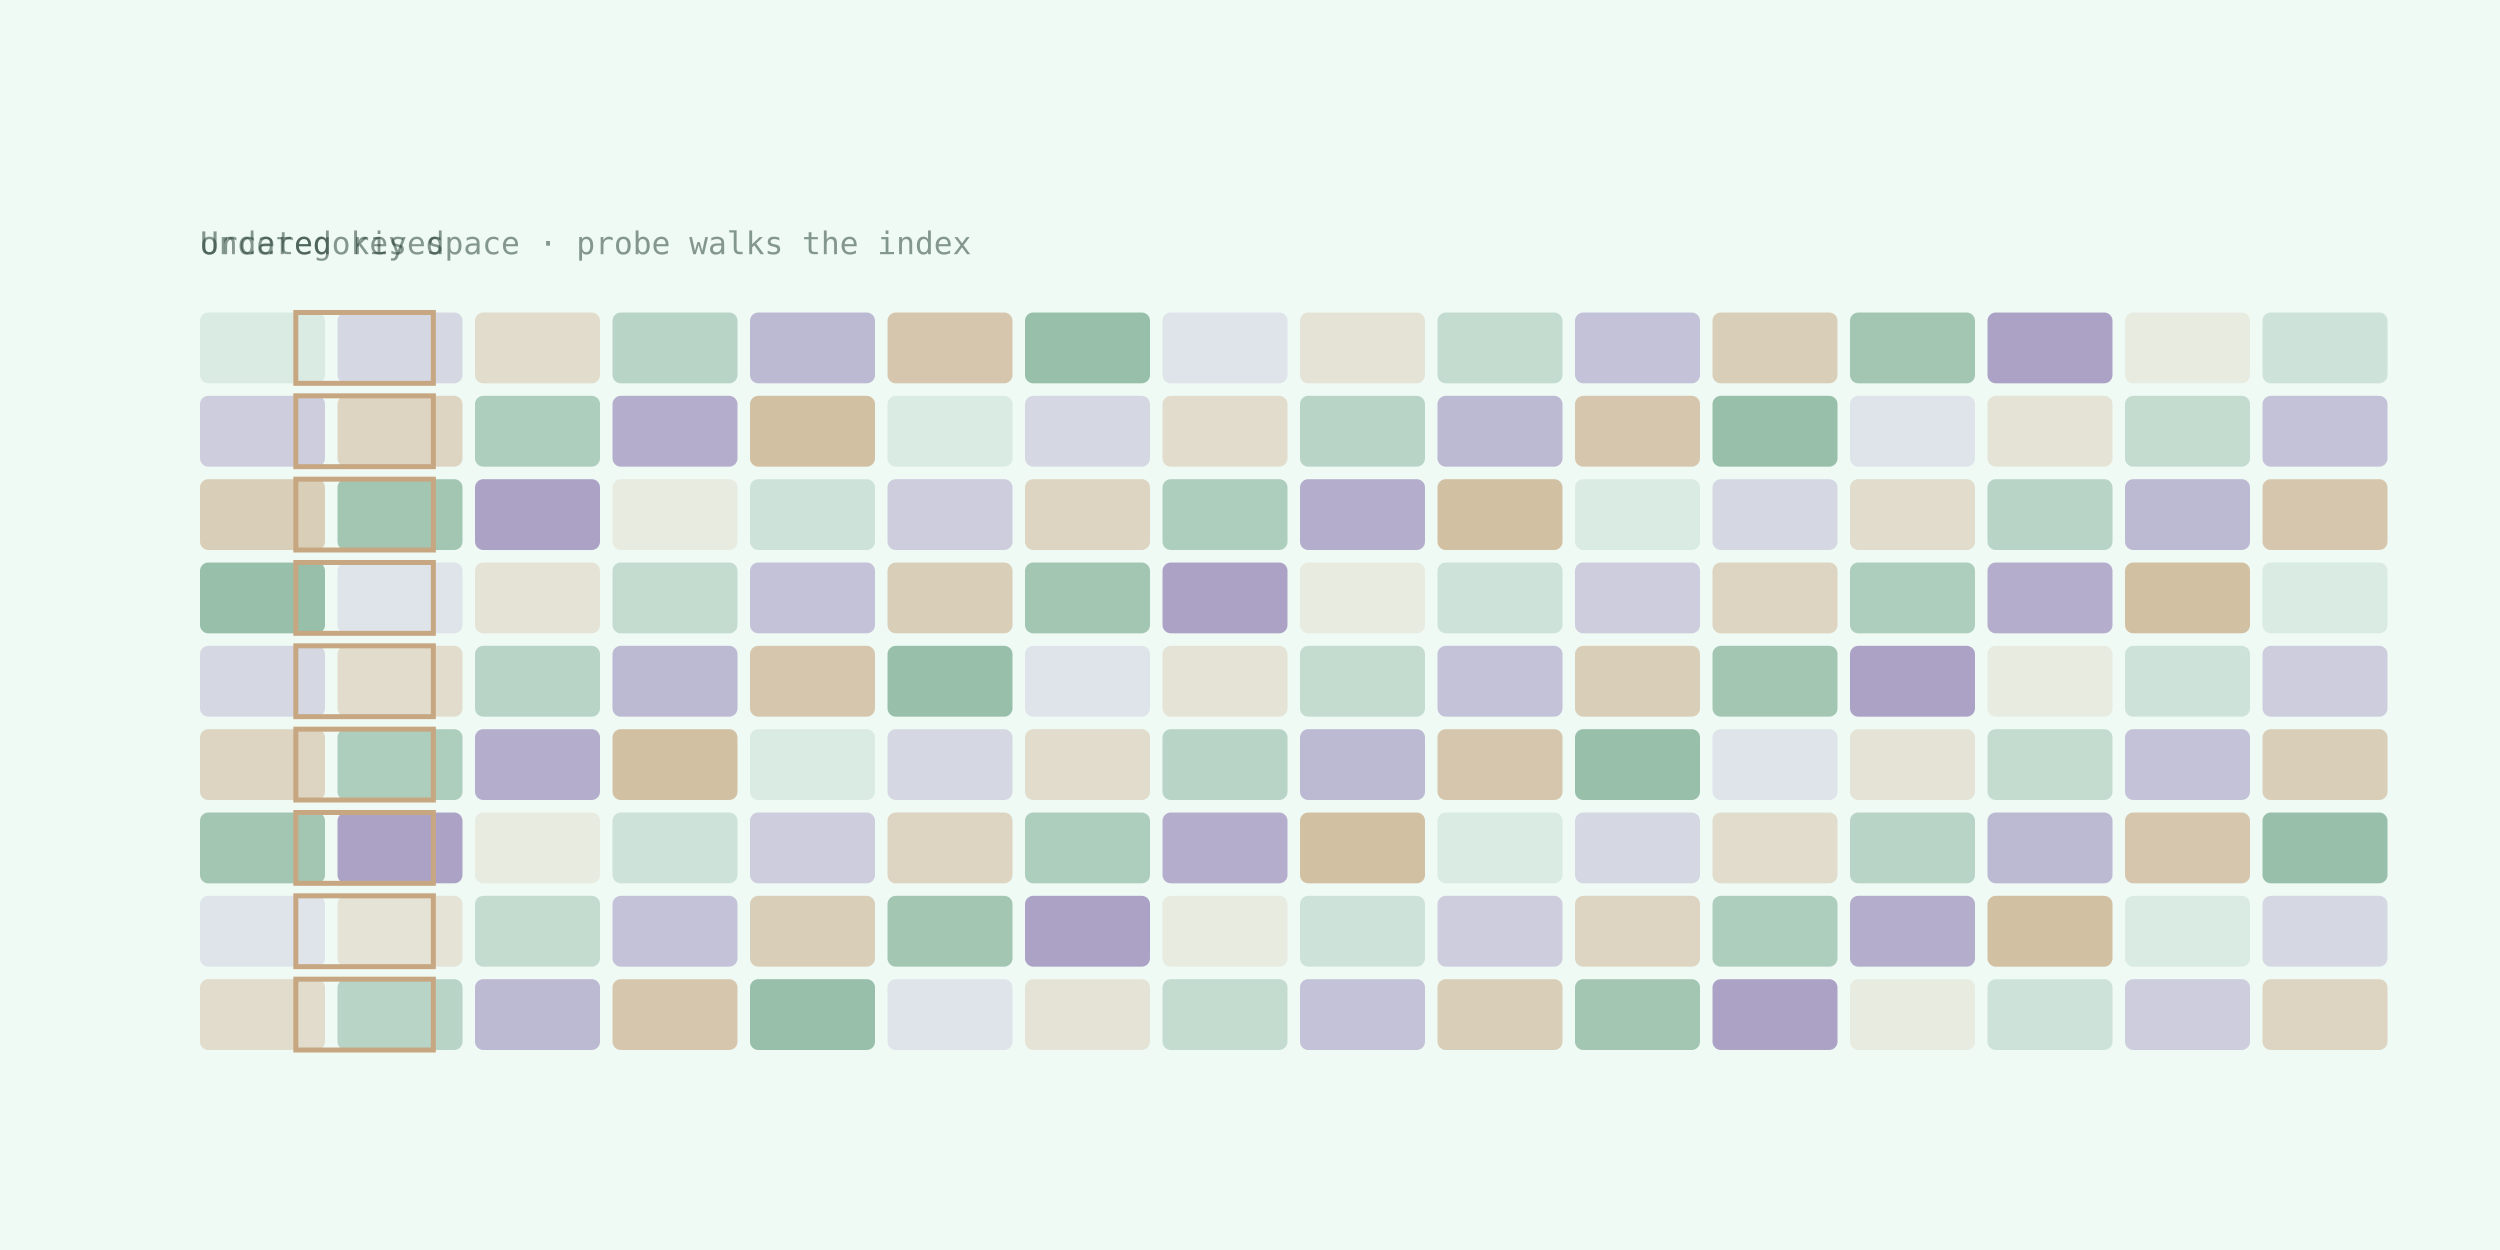
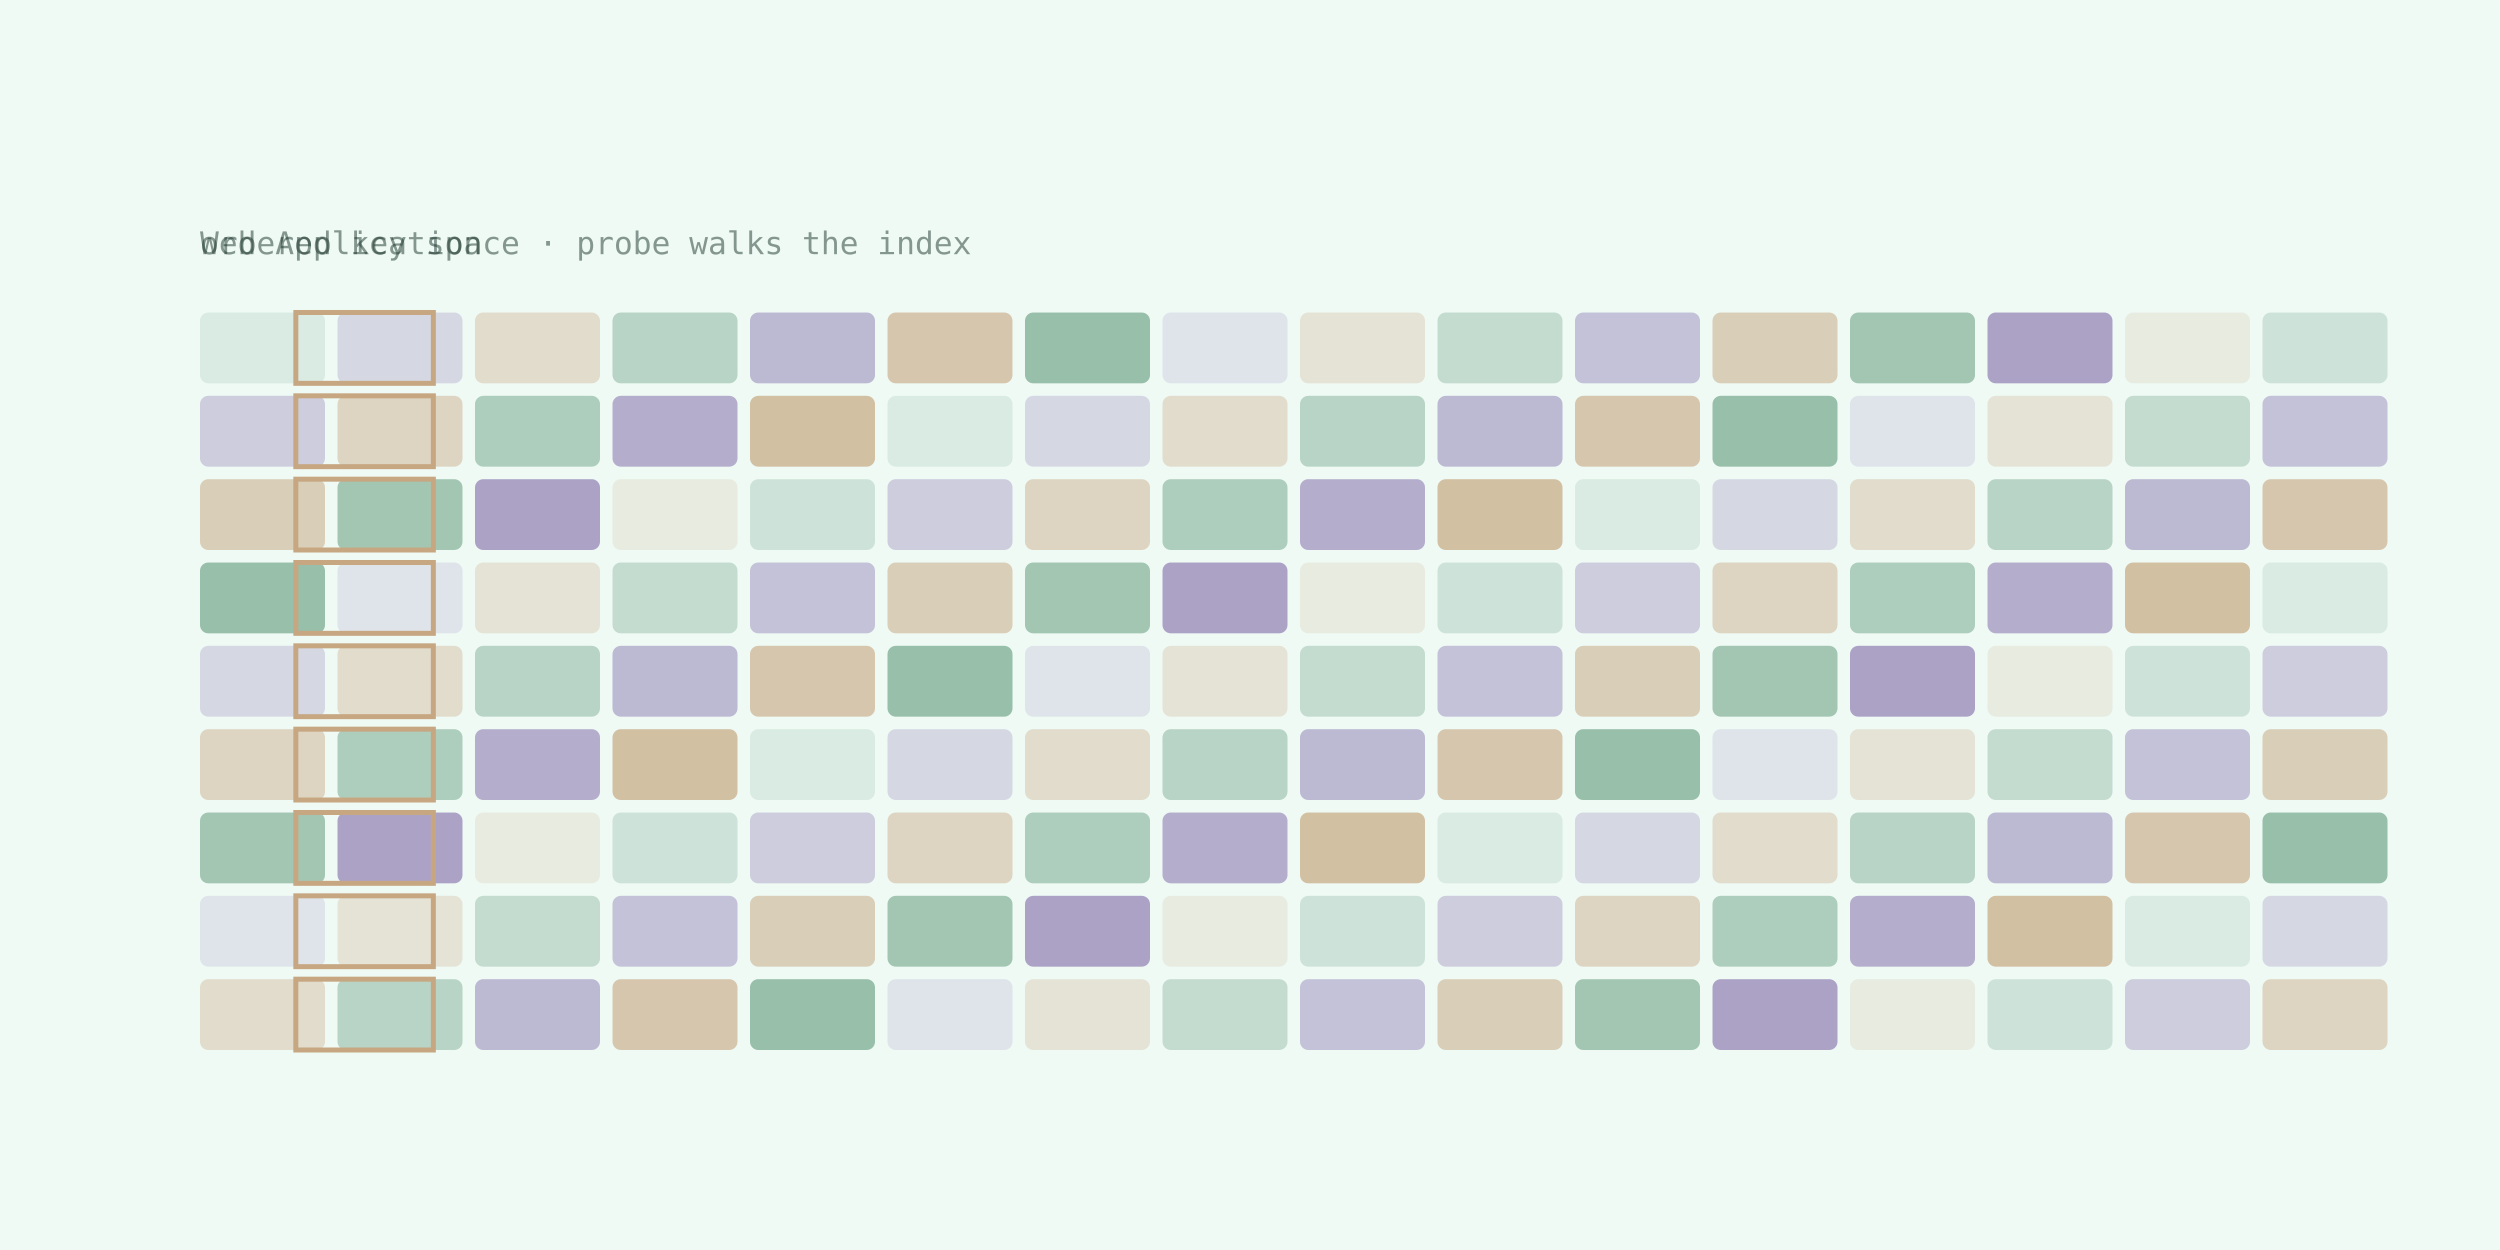
<svg xmlns="http://www.w3.org/2000/svg" viewBox="0 0 1200 600" width="1200" height="600" role="img" aria-label="access-layer domain model">
  <rect width="1200" height="600" fill="#effaf5" />
  <defs>
    <linearGradient id="gd" x1="0" y1="0" x2="1" y2="1">
      <stop offset="0%" stop-color="#74a68b" />
      <stop offset="100%" stop-color="#907eb3" />
    </linearGradient>
  </defs>
  <rect x="96.00" y="150.00" width="60.00" height="34.00" rx="4.00" fill="#74a68b" opacity="0.18" />
  <rect x="162.00" y="150.00" width="60.00" height="34.00" rx="4.00" fill="#907eb3" opacity="0.27" />
  <rect x="228.00" y="150.00" width="60.00" height="34.00" rx="4.00" fill="#c7a781" opacity="0.36" />
  <rect x="294.00" y="150.00" width="60.00" height="34.00" rx="4.00" fill="#74a68b" opacity="0.45" />
  <rect x="360.00" y="150.00" width="60.00" height="34.00" rx="4.00" fill="#907eb3" opacity="0.53" />
  <rect x="426.00" y="150.00" width="60.00" height="34.00" rx="4.00" fill="#c7a781" opacity="0.62" />
  <rect x="492.00" y="150.00" width="60.00" height="34.00" rx="4.00" fill="#74a68b" opacity="0.71" />
  <rect x="558.00" y="150.00" width="60.00" height="34.00" rx="4.00" fill="#907eb3" opacity="0.18" />
  <rect x="624.00" y="150.00" width="60.00" height="34.00" rx="4.00" fill="#c7a781" opacity="0.27" />
  <rect x="690.00" y="150.00" width="60.00" height="34.00" rx="4.00" fill="#74a68b" opacity="0.36" />
  <rect x="756.00" y="150.00" width="60.00" height="34.00" rx="4.00" fill="#907eb3" opacity="0.45" />
  <rect x="822.00" y="150.00" width="60.00" height="34.00" rx="4.00" fill="#c7a781" opacity="0.53" />
  <rect x="888.00" y="150.00" width="60.00" height="34.00" rx="4.00" fill="#74a68b" opacity="0.62" />
  <rect x="954.00" y="150.00" width="60.00" height="34.00" rx="4.00" fill="#907eb3" opacity="0.71" />
  <rect x="1020.00" y="150.00" width="60.00" height="34.00" rx="4.00" fill="#c7a781" opacity="0.18" />
  <rect x="1086.00" y="150.00" width="60.00" height="34.00" rx="4.00" fill="#74a68b" opacity="0.27" />
  <rect x="96.00" y="190.00" width="60.00" height="34.00" rx="4.00" fill="#907eb3" opacity="0.36" />
  <rect x="162.00" y="190.00" width="60.00" height="34.00" rx="4.00" fill="#c7a781" opacity="0.45" />
  <rect x="228.00" y="190.00" width="60.00" height="34.00" rx="4.00" fill="#74a68b" opacity="0.53" />
  <rect x="294.00" y="190.00" width="60.00" height="34.00" rx="4.00" fill="#907eb3" opacity="0.62" />
  <rect x="360.00" y="190.00" width="60.00" height="34.00" rx="4.00" fill="#c7a781" opacity="0.71" />
  <rect x="426.00" y="190.00" width="60.00" height="34.00" rx="4.00" fill="#74a68b" opacity="0.18" />
  <rect x="492.00" y="190.00" width="60.00" height="34.00" rx="4.00" fill="#907eb3" opacity="0.27" />
  <rect x="558.00" y="190.00" width="60.00" height="34.00" rx="4.00" fill="#c7a781" opacity="0.36" />
  <rect x="624.00" y="190.00" width="60.00" height="34.00" rx="4.00" fill="#74a68b" opacity="0.45" />
  <rect x="690.00" y="190.00" width="60.00" height="34.00" rx="4.00" fill="#907eb3" opacity="0.53" />
  <rect x="756.00" y="190.00" width="60.00" height="34.00" rx="4.00" fill="#c7a781" opacity="0.62" />
  <rect x="822.00" y="190.00" width="60.00" height="34.00" rx="4.00" fill="#74a68b" opacity="0.71" />
  <rect x="888.00" y="190.00" width="60.00" height="34.00" rx="4.00" fill="#907eb3" opacity="0.18" />
  <rect x="954.00" y="190.00" width="60.00" height="34.00" rx="4.00" fill="#c7a781" opacity="0.27" />
  <rect x="1020.00" y="190.00" width="60.00" height="34.00" rx="4.00" fill="#74a68b" opacity="0.36" />
  <rect x="1086.00" y="190.00" width="60.00" height="34.00" rx="4.00" fill="#907eb3" opacity="0.45" />
  <rect x="96.00" y="230.00" width="60.00" height="34.00" rx="4.00" fill="#c7a781" opacity="0.53" />
  <rect x="162.00" y="230.00" width="60.00" height="34.00" rx="4.00" fill="#74a68b" opacity="0.62" />
  <rect x="228.00" y="230.00" width="60.00" height="34.00" rx="4.00" fill="#907eb3" opacity="0.71" />
  <rect x="294.00" y="230.00" width="60.00" height="34.00" rx="4.00" fill="#c7a781" opacity="0.18" />
  <rect x="360.00" y="230.00" width="60.00" height="34.00" rx="4.00" fill="#74a68b" opacity="0.27" />
  <rect x="426.00" y="230.00" width="60.00" height="34.00" rx="4.00" fill="#907eb3" opacity="0.36" />
  <rect x="492.00" y="230.00" width="60.00" height="34.00" rx="4.00" fill="#c7a781" opacity="0.45" />
  <rect x="558.00" y="230.00" width="60.00" height="34.00" rx="4.00" fill="#74a68b" opacity="0.53" />
  <rect x="624.00" y="230.00" width="60.00" height="34.00" rx="4.00" fill="#907eb3" opacity="0.62" />
  <rect x="690.00" y="230.00" width="60.00" height="34.00" rx="4.00" fill="#c7a781" opacity="0.71" />
  <rect x="756.00" y="230.00" width="60.00" height="34.00" rx="4.00" fill="#74a68b" opacity="0.18" />
  <rect x="822.00" y="230.00" width="60.00" height="34.00" rx="4.00" fill="#907eb3" opacity="0.27" />
  <rect x="888.00" y="230.00" width="60.00" height="34.00" rx="4.00" fill="#c7a781" opacity="0.36" />
  <rect x="954.00" y="230.00" width="60.00" height="34.00" rx="4.00" fill="#74a68b" opacity="0.45" />
  <rect x="1020.00" y="230.00" width="60.00" height="34.00" rx="4.00" fill="#907eb3" opacity="0.53" />
  <rect x="1086.00" y="230.00" width="60.00" height="34.00" rx="4.00" fill="#c7a781" opacity="0.62" />
  <rect x="96.00" y="270.00" width="60.00" height="34.00" rx="4.00" fill="#74a68b" opacity="0.71" />
  <rect x="162.00" y="270.00" width="60.00" height="34.00" rx="4.00" fill="#907eb3" opacity="0.18" />
  <rect x="228.00" y="270.00" width="60.00" height="34.00" rx="4.00" fill="#c7a781" opacity="0.27" />
  <rect x="294.00" y="270.00" width="60.00" height="34.00" rx="4.00" fill="#74a68b" opacity="0.36" />
  <rect x="360.00" y="270.00" width="60.00" height="34.00" rx="4.00" fill="#907eb3" opacity="0.45" />
  <rect x="426.00" y="270.00" width="60.00" height="34.00" rx="4.00" fill="#c7a781" opacity="0.53" />
  <rect x="492.00" y="270.00" width="60.00" height="34.00" rx="4.00" fill="#74a68b" opacity="0.62" />
  <rect x="558.00" y="270.00" width="60.00" height="34.00" rx="4.00" fill="#907eb3" opacity="0.71" />
  <rect x="624.00" y="270.00" width="60.00" height="34.00" rx="4.00" fill="#c7a781" opacity="0.18" />
  <rect x="690.00" y="270.00" width="60.00" height="34.00" rx="4.00" fill="#74a68b" opacity="0.27" />
  <rect x="756.00" y="270.00" width="60.00" height="34.00" rx="4.00" fill="#907eb3" opacity="0.36" />
  <rect x="822.00" y="270.00" width="60.00" height="34.00" rx="4.00" fill="#c7a781" opacity="0.45" />
  <rect x="888.00" y="270.00" width="60.00" height="34.00" rx="4.00" fill="#74a68b" opacity="0.53" />
  <rect x="954.00" y="270.00" width="60.00" height="34.00" rx="4.00" fill="#907eb3" opacity="0.62" />
  <rect x="1020.00" y="270.00" width="60.00" height="34.00" rx="4.00" fill="#c7a781" opacity="0.71" />
  <rect x="1086.00" y="270.00" width="60.00" height="34.00" rx="4.00" fill="#74a68b" opacity="0.18" />
  <rect x="96.00" y="310.00" width="60.00" height="34.00" rx="4.00" fill="#907eb3" opacity="0.27" />
  <rect x="162.00" y="310.00" width="60.00" height="34.00" rx="4.00" fill="#c7a781" opacity="0.36" />
  <rect x="228.00" y="310.00" width="60.00" height="34.00" rx="4.00" fill="#74a68b" opacity="0.45" />
  <rect x="294.00" y="310.00" width="60.00" height="34.00" rx="4.00" fill="#907eb3" opacity="0.53" />
  <rect x="360.00" y="310.00" width="60.00" height="34.00" rx="4.00" fill="#c7a781" opacity="0.62" />
  <rect x="426.00" y="310.00" width="60.00" height="34.00" rx="4.00" fill="#74a68b" opacity="0.71" />
  <rect x="492.00" y="310.00" width="60.00" height="34.00" rx="4.00" fill="#907eb3" opacity="0.18" />
  <rect x="558.00" y="310.00" width="60.00" height="34.00" rx="4.00" fill="#c7a781" opacity="0.27" />
  <rect x="624.00" y="310.00" width="60.00" height="34.00" rx="4.00" fill="#74a68b" opacity="0.36" />
  <rect x="690.00" y="310.00" width="60.00" height="34.00" rx="4.00" fill="#907eb3" opacity="0.45" />
  <rect x="756.00" y="310.00" width="60.00" height="34.00" rx="4.00" fill="#c7a781" opacity="0.53" />
  <rect x="822.00" y="310.00" width="60.00" height="34.00" rx="4.00" fill="#74a68b" opacity="0.62" />
  <rect x="888.00" y="310.00" width="60.00" height="34.00" rx="4.00" fill="#907eb3" opacity="0.71" />
  <rect x="954.00" y="310.00" width="60.00" height="34.00" rx="4.00" fill="#c7a781" opacity="0.18" />
  <rect x="1020.00" y="310.00" width="60.00" height="34.00" rx="4.00" fill="#74a68b" opacity="0.27" />
  <rect x="1086.00" y="310.00" width="60.00" height="34.00" rx="4.00" fill="#907eb3" opacity="0.36" />
  <rect x="96.00" y="350.00" width="60.00" height="34.00" rx="4.00" fill="#c7a781" opacity="0.45" />
  <rect x="162.00" y="350.00" width="60.00" height="34.00" rx="4.00" fill="#74a68b" opacity="0.53" />
  <rect x="228.00" y="350.00" width="60.00" height="34.00" rx="4.00" fill="#907eb3" opacity="0.62" />
  <rect x="294.00" y="350.00" width="60.00" height="34.00" rx="4.00" fill="#c7a781" opacity="0.71" />
  <rect x="360.00" y="350.00" width="60.00" height="34.00" rx="4.00" fill="#74a68b" opacity="0.18" />
  <rect x="426.00" y="350.00" width="60.00" height="34.00" rx="4.00" fill="#907eb3" opacity="0.27" />
  <rect x="492.00" y="350.00" width="60.00" height="34.00" rx="4.00" fill="#c7a781" opacity="0.36" />
  <rect x="558.00" y="350.00" width="60.00" height="34.00" rx="4.00" fill="#74a68b" opacity="0.45" />
  <rect x="624.00" y="350.00" width="60.00" height="34.00" rx="4.00" fill="#907eb3" opacity="0.53" />
  <rect x="690.00" y="350.00" width="60.00" height="34.00" rx="4.00" fill="#c7a781" opacity="0.62" />
  <rect x="756.00" y="350.00" width="60.00" height="34.00" rx="4.00" fill="#74a68b" opacity="0.71" />
  <rect x="822.00" y="350.00" width="60.00" height="34.00" rx="4.00" fill="#907eb3" opacity="0.18" />
  <rect x="888.00" y="350.00" width="60.00" height="34.00" rx="4.00" fill="#c7a781" opacity="0.27" />
  <rect x="954.00" y="350.00" width="60.00" height="34.00" rx="4.00" fill="#74a68b" opacity="0.36" />
  <rect x="1020.00" y="350.00" width="60.00" height="34.00" rx="4.00" fill="#907eb3" opacity="0.45" />
  <rect x="1086.00" y="350.00" width="60.00" height="34.00" rx="4.00" fill="#c7a781" opacity="0.53" />
  <rect x="96.00" y="390.00" width="60.00" height="34.00" rx="4.00" fill="#74a68b" opacity="0.62" />
  <rect x="162.00" y="390.00" width="60.00" height="34.00" rx="4.00" fill="#907eb3" opacity="0.71" />
  <rect x="228.00" y="390.00" width="60.00" height="34.00" rx="4.00" fill="#c7a781" opacity="0.18" />
  <rect x="294.00" y="390.00" width="60.00" height="34.00" rx="4.00" fill="#74a68b" opacity="0.27" />
  <rect x="360.00" y="390.00" width="60.00" height="34.00" rx="4.00" fill="#907eb3" opacity="0.36" />
  <rect x="426.00" y="390.00" width="60.00" height="34.00" rx="4.00" fill="#c7a781" opacity="0.45" />
  <rect x="492.00" y="390.00" width="60.00" height="34.00" rx="4.00" fill="#74a68b" opacity="0.53" />
  <rect x="558.00" y="390.00" width="60.00" height="34.00" rx="4.00" fill="#907eb3" opacity="0.62" />
  <rect x="624.00" y="390.00" width="60.00" height="34.00" rx="4.00" fill="#c7a781" opacity="0.71" />
  <rect x="690.00" y="390.00" width="60.00" height="34.00" rx="4.00" fill="#74a68b" opacity="0.18" />
  <rect x="756.00" y="390.00" width="60.00" height="34.00" rx="4.00" fill="#907eb3" opacity="0.27" />
  <rect x="822.00" y="390.00" width="60.00" height="34.00" rx="4.00" fill="#c7a781" opacity="0.36" />
  <rect x="888.00" y="390.00" width="60.00" height="34.00" rx="4.00" fill="#74a68b" opacity="0.45" />
  <rect x="954.00" y="390.00" width="60.00" height="34.00" rx="4.00" fill="#907eb3" opacity="0.53" />
  <rect x="1020.00" y="390.00" width="60.00" height="34.00" rx="4.00" fill="#c7a781" opacity="0.62" />
  <rect x="1086.00" y="390.00" width="60.00" height="34.00" rx="4.00" fill="#74a68b" opacity="0.71" />
  <rect x="96.00" y="430.00" width="60.00" height="34.00" rx="4.00" fill="#907eb3" opacity="0.18" />
  <rect x="162.00" y="430.00" width="60.00" height="34.00" rx="4.00" fill="#c7a781" opacity="0.27" />
  <rect x="228.00" y="430.00" width="60.00" height="34.00" rx="4.00" fill="#74a68b" opacity="0.36" />
  <rect x="294.00" y="430.00" width="60.00" height="34.00" rx="4.00" fill="#907eb3" opacity="0.45" />
  <rect x="360.00" y="430.00" width="60.00" height="34.00" rx="4.00" fill="#c7a781" opacity="0.53" />
  <rect x="426.00" y="430.00" width="60.00" height="34.00" rx="4.00" fill="#74a68b" opacity="0.62" />
  <rect x="492.00" y="430.00" width="60.00" height="34.00" rx="4.00" fill="#907eb3" opacity="0.71" />
  <rect x="558.00" y="430.00" width="60.00" height="34.00" rx="4.00" fill="#c7a781" opacity="0.18" />
  <rect x="624.00" y="430.00" width="60.00" height="34.00" rx="4.00" fill="#74a68b" opacity="0.27" />
  <rect x="690.00" y="430.00" width="60.00" height="34.00" rx="4.00" fill="#907eb3" opacity="0.36" />
  <rect x="756.00" y="430.00" width="60.00" height="34.00" rx="4.00" fill="#c7a781" opacity="0.45" />
  <rect x="822.00" y="430.00" width="60.00" height="34.00" rx="4.00" fill="#74a68b" opacity="0.53" />
  <rect x="888.00" y="430.00" width="60.00" height="34.00" rx="4.00" fill="#907eb3" opacity="0.62" />
  <rect x="954.00" y="430.00" width="60.00" height="34.00" rx="4.00" fill="#c7a781" opacity="0.71" />
  <rect x="1020.00" y="430.00" width="60.00" height="34.00" rx="4.00" fill="#74a68b" opacity="0.18" />
  <rect x="1086.00" y="430.00" width="60.00" height="34.00" rx="4.00" fill="#907eb3" opacity="0.27" />
  <rect x="96.00" y="470.00" width="60.00" height="34.00" rx="4.00" fill="#c7a781" opacity="0.36" />
  <rect x="162.00" y="470.00" width="60.00" height="34.00" rx="4.00" fill="#74a68b" opacity="0.45" />
  <rect x="228.00" y="470.00" width="60.00" height="34.00" rx="4.00" fill="#907eb3" opacity="0.53" />
  <rect x="294.00" y="470.00" width="60.00" height="34.00" rx="4.00" fill="#c7a781" opacity="0.62" />
  <rect x="360.00" y="470.00" width="60.00" height="34.00" rx="4.00" fill="#74a68b" opacity="0.71" />
  <rect x="426.00" y="470.00" width="60.00" height="34.00" rx="4.00" fill="#907eb3" opacity="0.18" />
  <rect x="492.00" y="470.00" width="60.00" height="34.00" rx="4.00" fill="#c7a781" opacity="0.27" />
  <rect x="558.00" y="470.00" width="60.00" height="34.00" rx="4.00" fill="#74a68b" opacity="0.36" />
  <rect x="624.00" y="470.00" width="60.00" height="34.00" rx="4.00" fill="#907eb3" opacity="0.45" />
  <rect x="690.00" y="470.00" width="60.00" height="34.00" rx="4.00" fill="#c7a781" opacity="0.53" />
  <rect x="756.00" y="470.00" width="60.00" height="34.00" rx="4.00" fill="#74a68b" opacity="0.62" />
  <rect x="822.00" y="470.00" width="60.00" height="34.00" rx="4.00" fill="#907eb3" opacity="0.71" />
  <rect x="888.00" y="470.00" width="60.00" height="34.00" rx="4.00" fill="#c7a781" opacity="0.18" />
  <rect x="954.00" y="470.00" width="60.00" height="34.00" rx="4.00" fill="#74a68b" opacity="0.27" />
  <rect x="1020.00" y="470.00" width="60.00" height="34.00" rx="4.00" fill="#907eb3" opacity="0.36" />
  <rect x="1086.00" y="470.00" width="60.00" height="34.00" rx="4.00" fill="#c7a781" opacity="0.45" />
  <g>
    <rect x="142" y="150" width="66" height="34" fill="none" stroke="#c7a781" stroke-width="2.4">
      <animate attributeName="opacity" values="0;1;0" dur="6.85s" begin="0.0s" repeatCount="indefinite" />
    </rect>
  </g>
  <g>
    <rect x="142" y="190" width="66" height="34" fill="none" stroke="#c7a781" stroke-width="2.4">
      <animate attributeName="opacity" values="0;1;0" dur="6.85s" begin="0.42s" repeatCount="indefinite" />
    </rect>
  </g>
  <g>
    <rect x="142" y="230" width="66" height="34" fill="none" stroke="#c7a781" stroke-width="2.4">
      <animate attributeName="opacity" values="0;1;0" dur="6.85s" begin="0.84s" repeatCount="indefinite" />
    </rect>
  </g>
  <g>
    <rect x="142" y="270" width="66" height="34" fill="none" stroke="#c7a781" stroke-width="2.4">
      <animate attributeName="opacity" values="0;1;0" dur="6.85s" begin="1.26s" repeatCount="indefinite" />
    </rect>
  </g>
  <g>
    <rect x="142" y="310" width="66" height="34" fill="none" stroke="#c7a781" stroke-width="2.4">
      <animate attributeName="opacity" values="0;1;0" dur="6.85s" begin="1.68s" repeatCount="indefinite" />
    </rect>
  </g>
  <g>
    <rect x="142" y="350" width="66" height="34" fill="none" stroke="#c7a781" stroke-width="2.4">
      <animate attributeName="opacity" values="0;1;0" dur="6.85s" begin="2.1s" repeatCount="indefinite" />
    </rect>
  </g>
  <g>
    <rect x="142" y="390" width="66" height="34" fill="none" stroke="#c7a781" stroke-width="2.4">
      <animate attributeName="opacity" values="0;1;0" dur="6.85s" begin="2.52s" repeatCount="indefinite" />
    </rect>
  </g>
  <g>
    <rect x="142" y="430" width="66" height="34" fill="none" stroke="#c7a781" stroke-width="2.4">
      <animate attributeName="opacity" values="0;1;0" dur="6.85s" begin="2.94s" repeatCount="indefinite" />
    </rect>
  </g>
  <g>
    <rect x="142" y="470" width="66" height="34" fill="none" stroke="#c7a781" stroke-width="2.4">
      <animate attributeName="opacity" values="0;1;0" dur="6.85s" begin="3.36s" repeatCount="indefinite" />
    </rect>
  </g>
  <text x="96" y="122" font-family="ui-monospace,Menlo,monospace" font-size="15" fill="rgba(26,52,43,0.500)">ordered key space · probe walks the index</text>
-   <text x="96" y="122" font-family="ui-monospace,Menlo,monospace" font-size="15" fill="rgba(26,52,43,0.500)">Uncategorised</text>
+   <text x="96" y="122" font-family="ui-monospace,Menlo,monospace" font-size="15" fill="rgba(26,52,43,0.500)">Web Application</text>
</svg>
